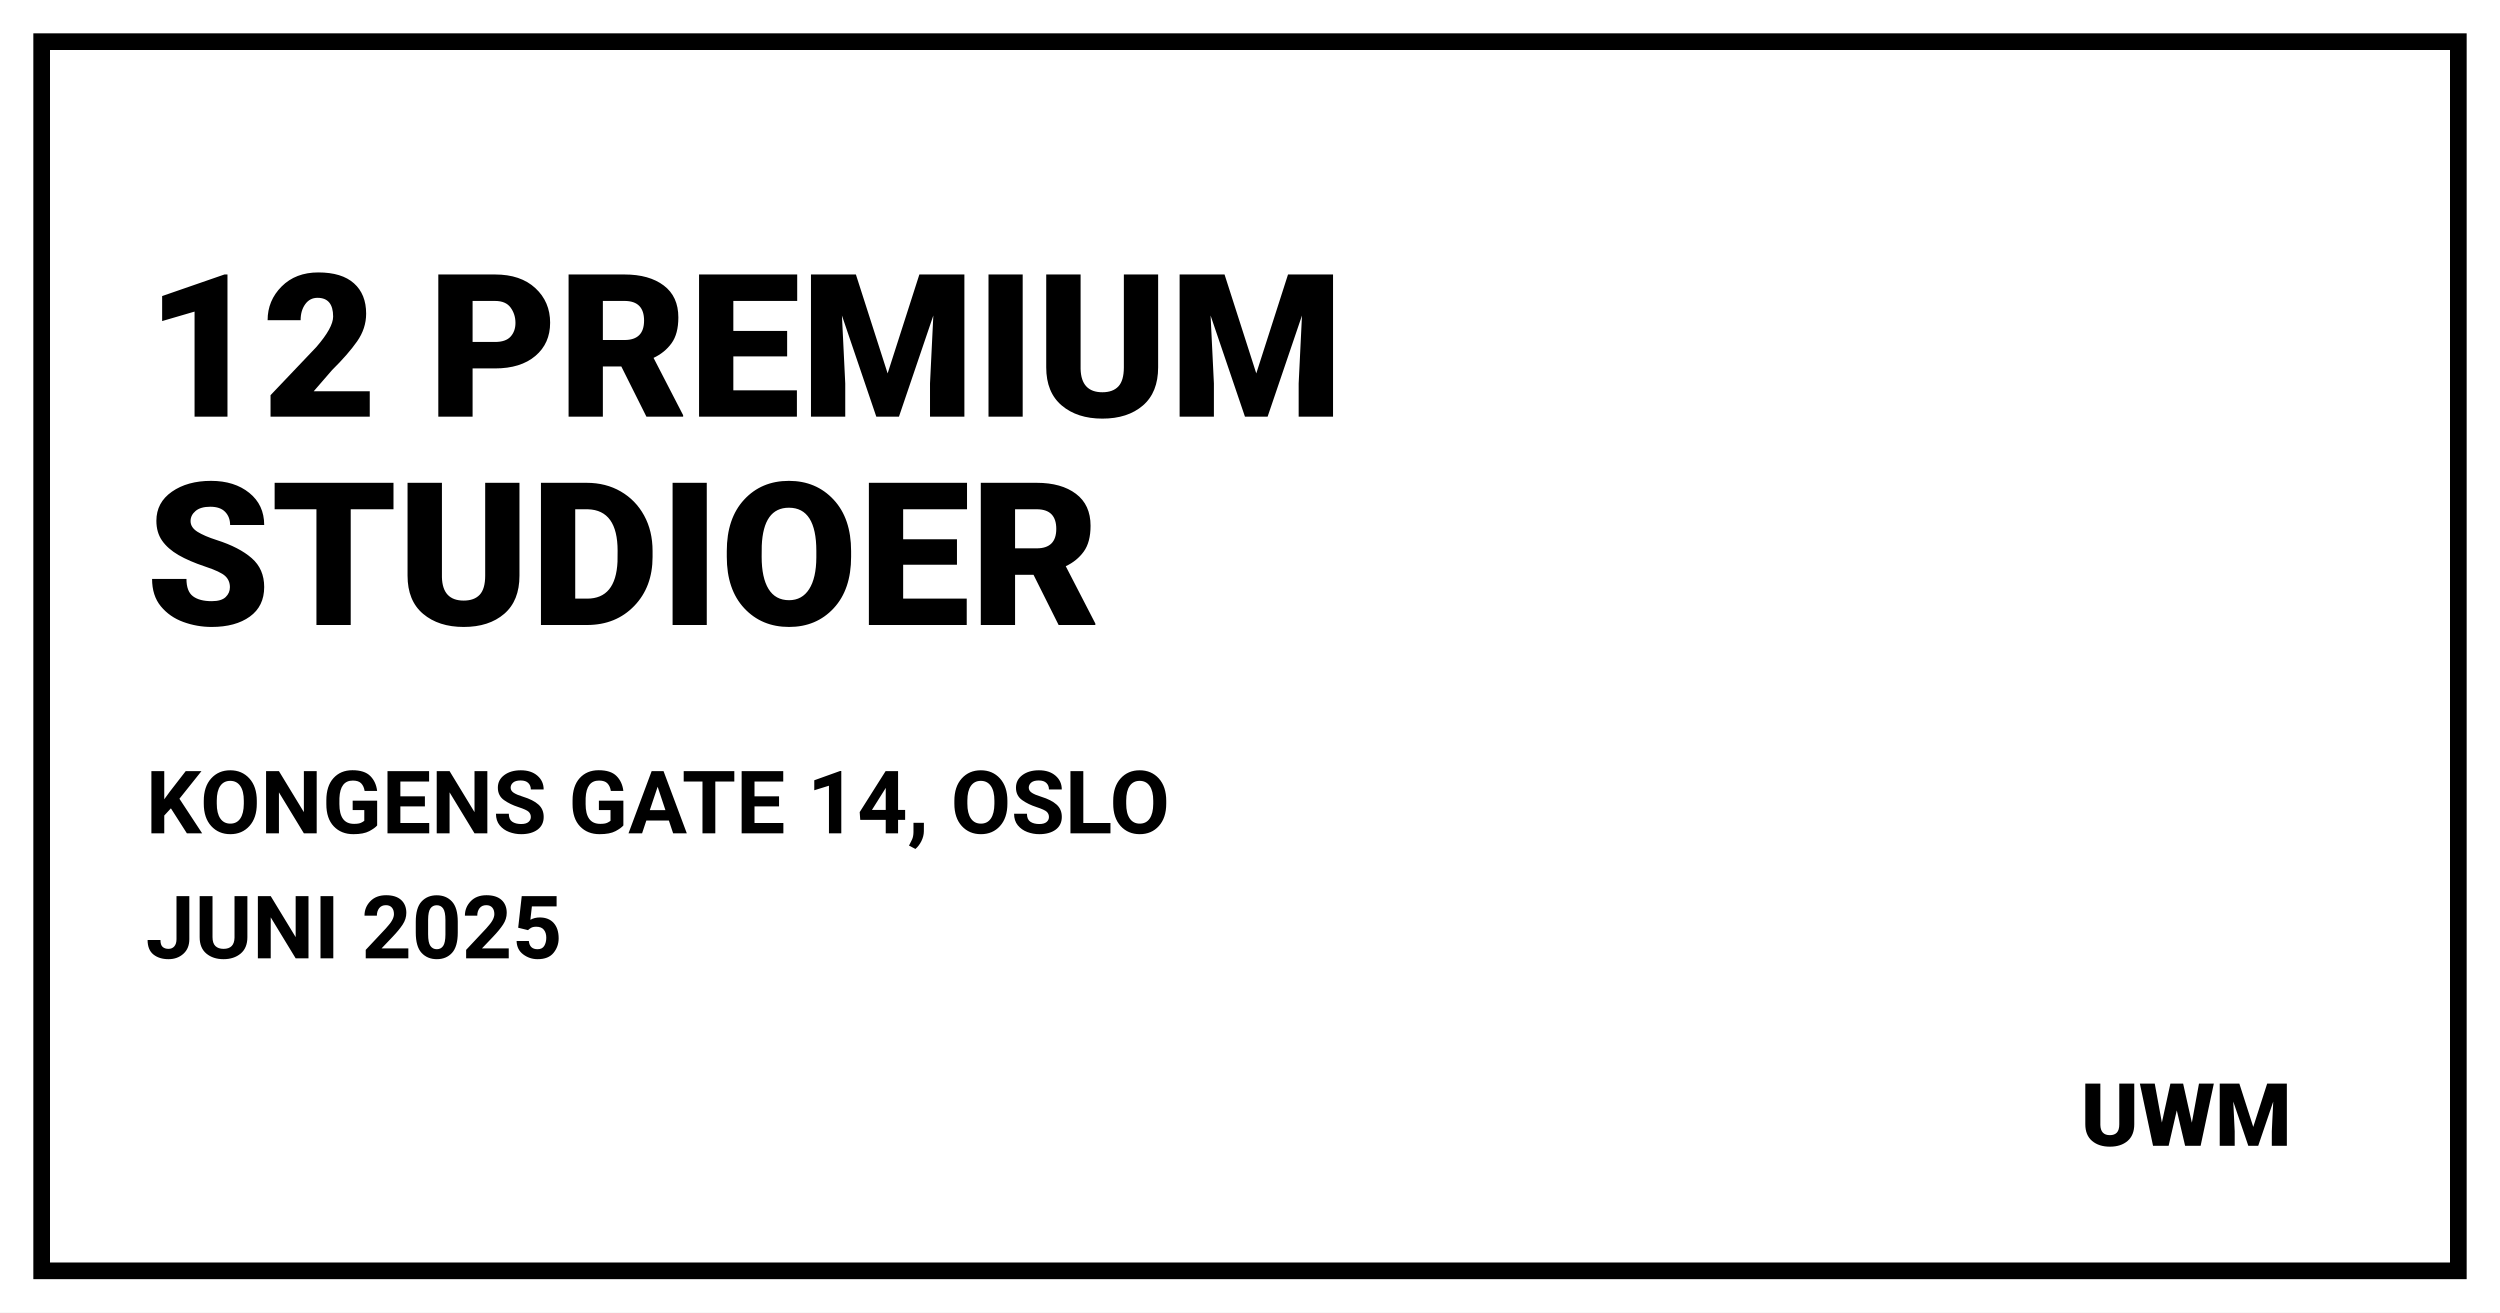
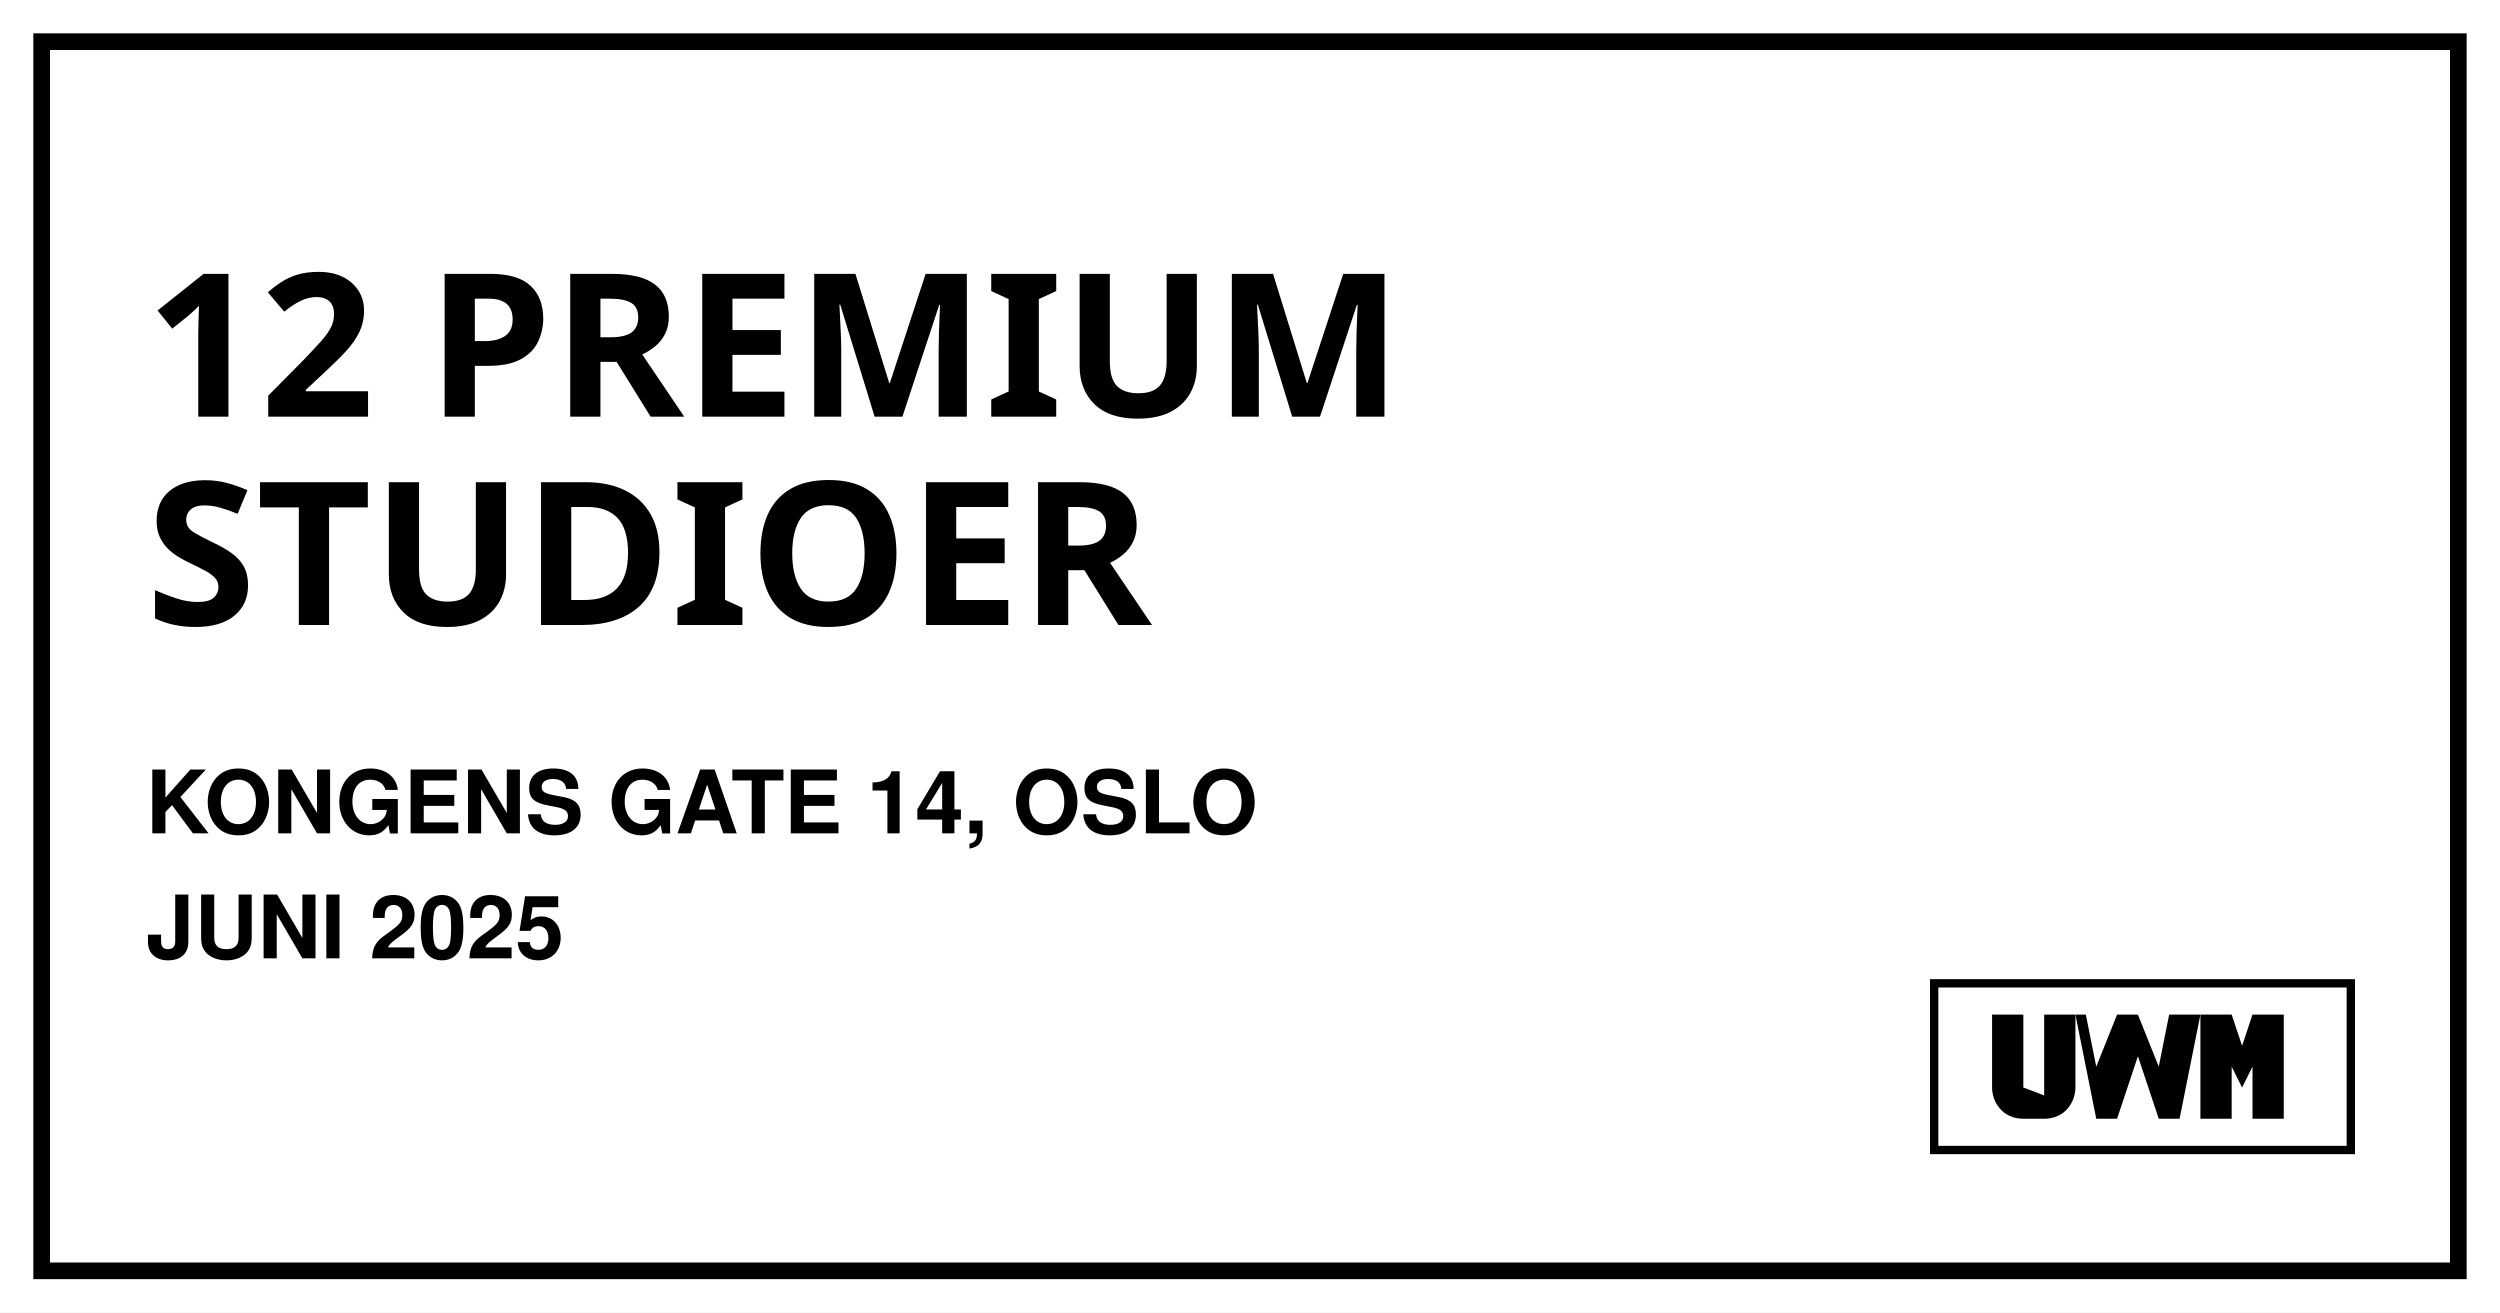
- <svg xmlns="http://www.w3.org/2000/svg" width="1200" height="630" viewBox="0 0 1200 630">
-   <rect width="1200" height="630" fill="white" />
-   <rect x="20" y="20" width="1160" height="590" fill="white" stroke="black" stroke-width="8" />
-   <text x="70" y="200" font-family="system-ui, -apple-system, BlinkMacSystemFont, 'Segoe UI', Roboto, Helvetica, Arial, sans-serif" font-size="96" font-weight="900" text-transform="uppercase">
-     12 PREMIUM
+ <svg xmlns="http://www.w3.org/2000/svg" id="Layer_1" version="1.1" viewBox="0 0 1200 630">
+   <defs>
+     <style>
+       .st0 {
+         fill: none;
+         stroke-miterlimit: 3.2;
+         stroke-width: 8px;
+       }
+ 
+       .st0, .st1, .st2 {
+         stroke: #000;
+       }
+ 
+       .st3 {
+         font-family: Helvetica-Bold, Helvetica;
+         font-size: 42px;
+         font-weight: 700;
+       }
+ 
+       .st3, .st4 {
+         isolation: isolate;
+       }
+ 
+       .st5, .st1, .st2 {
+         fill: #fff;
+       }
+ 
+       .st1 {
+         stroke-width: 4px;
+       }
+ 
+       .st2 {
+         stroke-width: 8px;
+       }
+ 
+       .st4 {
+         font-family: Arial-Black, 'Arial Black';
+         font-size: 96px;
+         font-weight: 800;
+       }
+     </style>
+   </defs>
+   <rect class="st5" width="1200" height="630" />
+   <rect class="st2" x="20" y="20" width="1160" height="590" />
+   <text class="st4" transform="translate(70 200)">
+     <tspan x="0" y="0">12 PREMIUM</tspan>
  </text>
-   <text x="70" y="300" font-family="system-ui, -apple-system, BlinkMacSystemFont, 'Segoe UI', Roboto, Helvetica, Arial, sans-serif" font-size="96" font-weight="900" text-transform="uppercase">
-     STUDIOER
+   <text class="st4" transform="translate(70 300)">
+     <tspan x="0" y="0">STUDIOER</tspan>
  </text>
-   <text x="70" y="400" font-family="system-ui, -apple-system, BlinkMacSystemFont, 'Segoe UI', Roboto, Helvetica, Arial, sans-serif" font-size="42" font-weight="700" text-transform="uppercase">
-     KONGENS GATE 14, OSLO
+   <text class="st3" transform="translate(70 400)">
+     <tspan x="0" y="0">KONGENS GATE 14, OSLO</tspan>
  </text>
-   <text x="70" y="460" font-family="system-ui, -apple-system, BlinkMacSystemFont, 'Segoe UI', Roboto, Helvetica, Arial, sans-serif" font-size="42" font-weight="700" text-transform="uppercase">
-     JUNI 2025
+   <text class="st3" transform="translate(70 460)">
+     <tspan x="0" y="0">JUNI 2025</tspan>
  </text>
-   <text x="1100" y="550" font-family="system-ui, -apple-system, BlinkMacSystemFont, 'Segoe UI', Roboto, Helvetica, Arial, sans-serif" font-size="42" font-weight="900" text-transform="uppercase" text-anchor="end">
-     UWM
-   </text>
+   <g>
+     <rect class="st0" x="950" y="480" width="160" height="64" />
+     <path d="M972.2,492v28c0,5.6,4,12,12,12h8c8,0,12-6.4,12-12v-28h-12v31l-8-3v-28s-12,0-12,0Z" />
+     <path d="M1004.2,492l8,40h8l8-24,8,24h8l8-40h-12l-4,20-8-20h-8l-8,20-4-20h-4Z" />
+     <path d="M1052.2,492v40h12v-20l4,8,4-8v20h12v-40h-12l-4,12-4-12h-12Z" />
+   </g>
+   <rect class="st1" x="928.4" y="472" width="200" height="80" />
+   <path d="M956.2,487v35c0,7,5,15,15,15h10c10,0,15-8,15-15v-35h-15v38.8l-10-3.8v-35h-15Z" />
+   <path d="M996.2,487l10,50h10l10-30,10,30h10l10-50h-15l-5,25-10-25h-10l-10,25-5-25h-5Z" />
+   <path d="M1056.2,487v50h15v-25l5,10,5-10v25h15v-50h-15l-5,15-5-15h-15Z" />
</svg>
